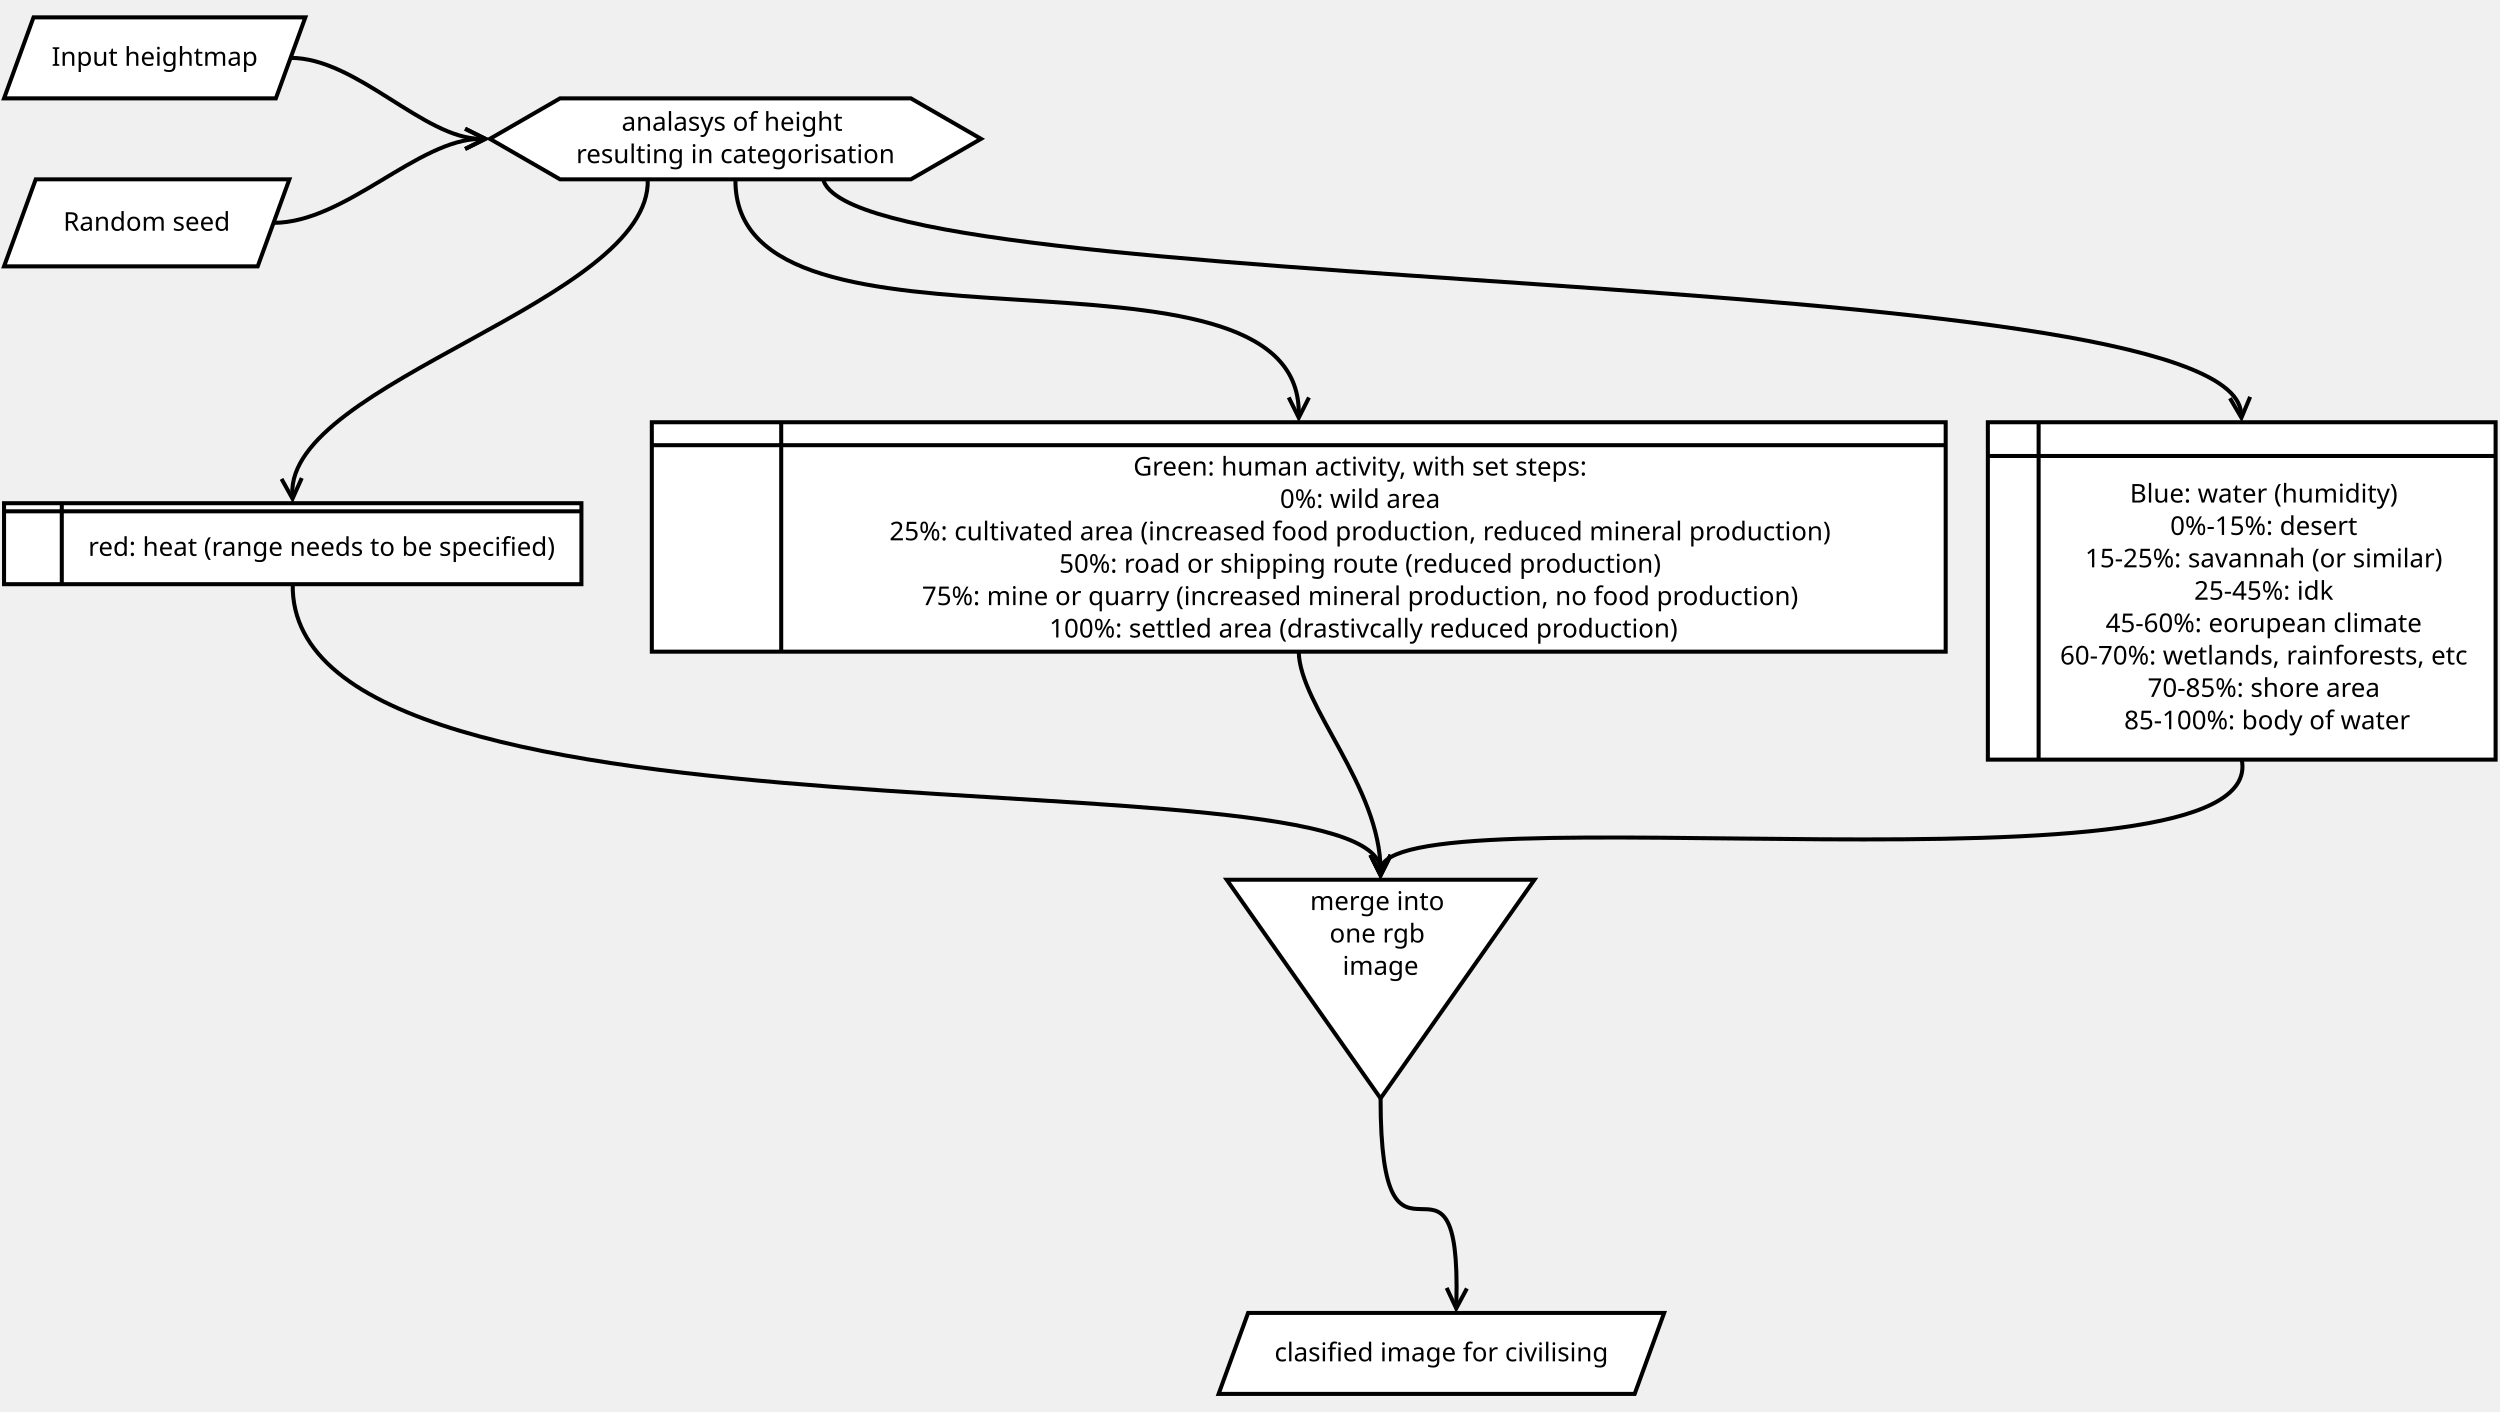
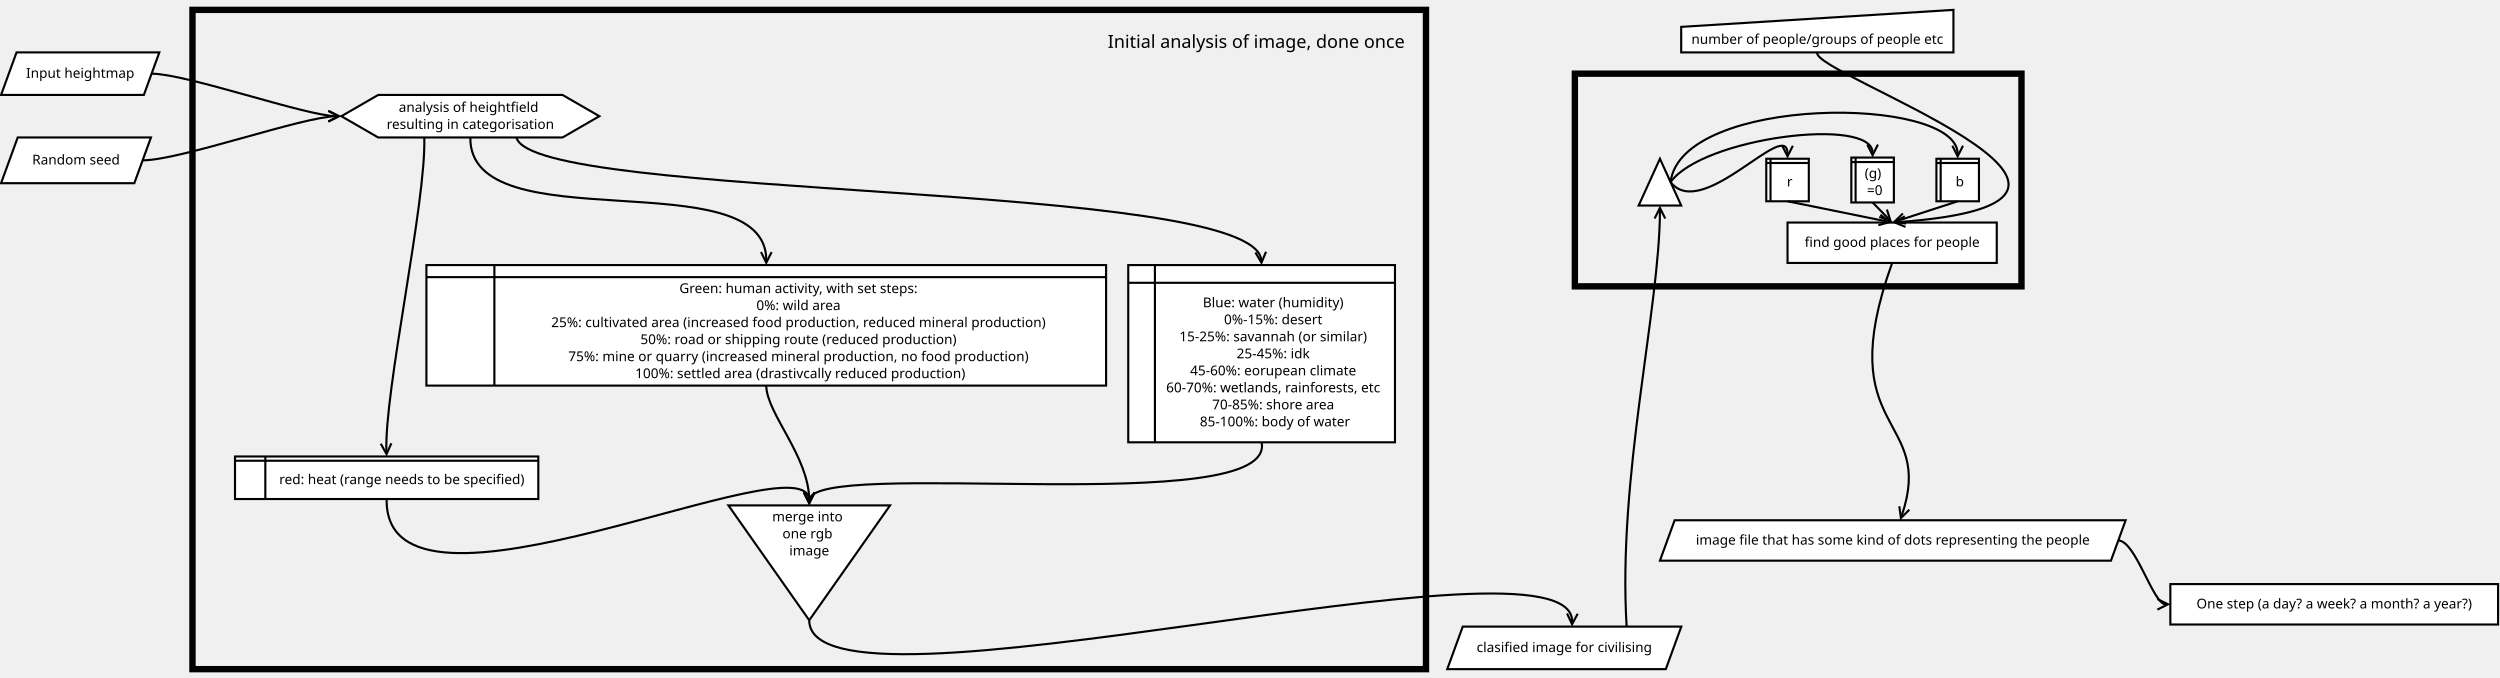
- <svg xmlns="http://www.w3.org/2000/svg" width="62cm" height="35cm" viewBox="-2 -1 1235 682">
+ <svg xmlns="http://www.w3.org/2000/svg" width="118cm" height="32cm" viewBox="19 36 2351 627">
  <g id="Background">
-     <g>
-       <polygon style="fill: #ffffff; fill-opacity: 1; stroke-opacity: 1; stroke-width: 2; stroke: #000000" fill-rule="evenodd" points="14.559,0 148.832,0 134.274,40 0,40 " />
-       <text font-size="12.8" style="fill: #000000; fill-opacity: 1; stroke: none;text-anchor:middle;font-family:sans-serif;font-style:normal;font-weight:normal" x="74.416" y="23.9">
-         <tspan x="74.416" y="23.9">Input heightmap</tspan>
-       </text>
-     </g>
-     <g>
-       <polygon style="fill: #ffffff; fill-opacity: 1; stroke-opacity: 1; stroke-width: 2; stroke: #000000" fill-rule="evenodd" points="15.651,80 140.951,80 125.301,123 0,123 " />
-       <text font-size="12.8" style="fill: #000000; fill-opacity: 1; stroke: none;text-anchor:middle;font-family:sans-serif;font-style:normal;font-weight:normal" x="70.476" y="105.4">
-         <tspan x="70.476" y="105.4">Random seed</tspan>
-       </text>
-     </g>
-     <g>
-       <path style="fill: #ffffff; fill-opacity: 1; stroke-opacity: 1; stroke-width: 2; stroke: #000000" fill-rule="evenodd" d="M 274.66 40 L 447.96,40 L 482.62,60 L 447.96,80 L 274.66,80 L 240,60 L 274.66,40z" />
-       <text font-size="12.8" style="fill: #000000; fill-opacity: 1; stroke: none;text-anchor:middle;font-family:sans-serif;font-style:normal;font-weight:normal" x="361.31" y="56">
-         <tspan x="361.31" y="56">analasys of height</tspan>
-         <tspan x="361.31" y="72">resulting in categorisation</tspan>
-       </text>
-     </g>
-     <g>
-       <path style="fill: none; stroke-opacity: 1; stroke-width: 2; stroke: #000000" d="M 141.553 20 C 174.237,20 207.316,60 235.528,60" />
-       <polyline style="fill: none; stroke-opacity: 1; stroke-width: 2; stroke: #000000" points="227.764,65 237.764,60 227.764,55 " />
-     </g>
-     <g>
-       <path style="fill: none; stroke-opacity: 1; stroke-width: 2; stroke: #000000" d="M 133.126 101.5 C 168.608,101.5 204.518,60 235.528,60" />
-       <polyline style="fill: none; stroke-opacity: 1; stroke-width: 2; stroke: #000000" points="227.764,65 237.764,60 227.764,55 " />
-     </g>
-     <g>
-       <rect style="fill: #ffffff; fill-opacity: 1; stroke-opacity: 1; stroke-width: 2; stroke: #000000" x="0" y="240" width="285.222" height="40" rx="0" ry="0" />
-       <line style="fill: none; stroke-opacity: 1; stroke-width: 2; stroke: #000000" x1="28.522" y1="240" x2="28.522" y2="280" />
-       <line style="fill: none; stroke-opacity: 1; stroke-width: 2; stroke: #000000" x1="0" y1="244" x2="285.222" y2="244" />
-       <text font-size="12.8" style="fill: #000000; fill-opacity: 1; stroke: none;text-anchor:middle;font-family:sans-serif;font-style:normal;font-weight:normal" x="156.872" y="266">
-         <tspan x="156.872" y="266">red: heat (range needs to be specified)</tspan>
-       </text>
-     </g>
-     <g>
-       <rect style="fill: #ffffff; fill-opacity: 1; stroke-opacity: 1; stroke-width: 2; stroke: #000000" x="320" y="200" width="639.167" height="113.333" rx="0" ry="0" />
-       <line style="fill: none; stroke-opacity: 1; stroke-width: 2; stroke: #000000" x1="383.917" y1="200" x2="383.917" y2="313.333" />
-       <line style="fill: none; stroke-opacity: 1; stroke-width: 2; stroke: #000000" x1="320" y1="211.333" x2="959.167" y2="211.333" />
-       <text font-size="12.8" style="fill: #000000; fill-opacity: 1; stroke: none;text-anchor:middle;font-family:sans-serif;font-style:normal;font-weight:normal" x="671.542" y="226.333">
-         <tspan x="671.542" y="226.333">Green: human activity, with set steps:</tspan>
-         <tspan x="671.542" y="242.333">0%: wild area</tspan>
-         <tspan x="671.542" y="258.333">25%: cultivated area (increased food production, reduced mineral production)</tspan>
-         <tspan x="671.542" y="274.333">50%: road or shipping route (reduced production)</tspan>
-         <tspan x="671.542" y="290.333">75%: mine or quarry (increased mineral production, no food production)</tspan>
-         <tspan x="671.542" y="306.333">100%: settled area (drastivcally reduced production)</tspan>
-       </text>
-     </g>
-     <g>
-       <rect style="fill: #ffffff; fill-opacity: 1; stroke-opacity: 1; stroke-width: 2; stroke: #000000" x="980" y="200" width="250.833" height="166.667" rx="0" ry="0" />
-       <line style="fill: none; stroke-opacity: 1; stroke-width: 2; stroke: #000000" x1="1005.08" y1="200" x2="1005.08" y2="366.667" />
-       <line style="fill: none; stroke-opacity: 1; stroke-width: 2; stroke: #000000" x1="980" y1="216.667" x2="1230.83" y2="216.667" />
-       <text font-size="12.8" style="fill: #000000; fill-opacity: 1; stroke: none;text-anchor:middle;font-family:sans-serif;font-style:normal;font-weight:normal" x="1117.96" y="239.667">
-         <tspan x="1117.96" y="239.667">Blue: water (humidity)</tspan>
-         <tspan x="1117.96" y="255.667">0%-15%: desert</tspan>
-         <tspan x="1117.96" y="271.667">15-25%: savannah (or similar)</tspan>
-         <tspan x="1117.96" y="287.667">25-45%: idk</tspan>
-         <tspan x="1117.96" y="303.667">45-60%: eorupean climate</tspan>
-         <tspan x="1117.96" y="319.667">60-70%: wetlands, rainforests, etc</tspan>
-         <tspan x="1117.96" y="335.667">70-85%: shore area</tspan>
-         <tspan x="1117.96" y="351.667">85-100%: body of water</tspan>
-       </text>
-     </g>
-     <g>
-       <path style="fill: none; stroke-opacity: 1; stroke-width: 2; stroke: #000000" d="M 317.985 80 C 320,140 140,180 142.417,235.532" />
-       <polyline style="fill: none; stroke-opacity: 1; stroke-width: 2; stroke: #000000" points="137.084,227.993 142.514,237.766 147.074,227.558 " />
-     </g>
-     <g>
-       <path style="fill: none; stroke-opacity: 1; stroke-width: 2; stroke: #000000" d="M 361.31 80 C 360,180 640,100 639.602,195.528" />
-       <polyline style="fill: none; stroke-opacity: 1; stroke-width: 2; stroke: #000000" points="634.634,187.743 639.593,197.764 644.634,187.785 " />
-     </g>
-     <g>
-       <path style="fill: none; stroke-opacity: 1; stroke-width: 2; stroke: #000000" d="M 404.635 80 C 420,140 1100,120 1105.11,195.538" />
-       <polyline style="fill: none; stroke-opacity: 1; stroke-width: 2; stroke: #000000" points="1099.6,188.13 1105.27,197.769 1109.58,187.454 " />
-     </g>
-     <g>
-       <polygon style="fill: #ffffff; fill-opacity: 1; stroke-opacity: 1; stroke-width: 2; stroke: #000000" fill-rule="evenodd" points="604,426 756,426 680,534 " />
-       <text font-size="12.8" style="fill: #000000; fill-opacity: 1; stroke: none;text-anchor:middle;font-family:sans-serif;font-style:normal;font-weight:normal" x="680" y="441">
-         <tspan x="680" y="441">merge into</tspan>
-         <tspan x="680" y="457">one rgb</tspan>
-         <tspan x="680" y="473">image</tspan>
-       </text>
-     </g>
-     <g>
-       <path style="fill: none; stroke-opacity: 1; stroke-width: 2; stroke: #000000" d="M 142.611 280 C 140,420 680,360 680,421.528" />
-       <polyline style="fill: none; stroke-opacity: 1; stroke-width: 2; stroke: #000000" points="675,413.764 680,423.764 685,413.764 " />
-     </g>
-     <g>
-       <path style="fill: none; stroke-opacity: 1; stroke-width: 2; stroke: #000000" d="M 639.583 313.333 C 640,340 680,380 680,421.528" />
-       <polyline style="fill: none; stroke-opacity: 1; stroke-width: 2; stroke: #000000" points="675,413.764 680,423.764 685,413.764 " />
-     </g>
-     <g>
-       <path style="fill: none; stroke-opacity: 1; stroke-width: 2; stroke: #000000" d="M 1105.42 366.667 C 1120,440 680,380 680,421.528" />
-       <polyline style="fill: none; stroke-opacity: 1; stroke-width: 2; stroke: #000000" points="675,413.764 680,423.764 685,413.764 " />
-     </g>
-     <g>
-       <polygon style="fill: #ffffff; fill-opacity: 1; stroke-opacity: 1; stroke-width: 2; stroke: #000000" fill-rule="evenodd" points="614.559,640 820.082,640 805.524,680 600,680 " />
-       <text font-size="12.8" style="fill: #000000; fill-opacity: 1; stroke: none;text-anchor:middle;font-family:sans-serif;font-style:normal;font-weight:normal" x="710.041" y="663.9">
-         <tspan x="710.041" y="663.9">clasified image for civilising</tspan>
-       </text>
-     </g>
-     <g>
-       <path style="fill: none; stroke-opacity: 1; stroke-width: 2; stroke: #000000" d="M 680 534 C 680,640 720,540 717.44,635.529" />
-       <polyline style="fill: none; stroke-opacity: 1; stroke-width: 2; stroke: #000000" points="712.65,627.634 717.38,637.765 722.647,627.902 " />
+     <rect style="fill: none; stroke-opacity: 1; stroke-width: 6; stroke: #000000" x="200" y="40" width="1160" height="620" rx="0" ry="0" />
+     <g>
+       <polygon style="fill: #ffffff; fill-opacity: 1; stroke-opacity: 1; stroke-width: 2; stroke: #000000" fill-rule="evenodd" points="34.559,80 168.832,80 154.274,120 20,120 " />
+       <text font-size="12.8" style="fill: #000000; fill-opacity: 1; stroke: none;text-anchor:middle;font-family:sans-serif;font-style:normal;font-weight:normal" x="94.416" y="103.9">
+         <tspan x="94.416" y="103.9">Input heightmap</tspan>
+       </text>
+     </g>
+     <g>
+       <polygon style="fill: #ffffff; fill-opacity: 1; stroke-opacity: 1; stroke-width: 2; stroke: #000000" fill-rule="evenodd" points="35.651,160 160.951,160 145.301,203 20,203 " />
+       <text font-size="12.8" style="fill: #000000; fill-opacity: 1; stroke: none;text-anchor:middle;font-family:sans-serif;font-style:normal;font-weight:normal" x="90.476" y="185.4">
+         <tspan x="90.476" y="185.4">Random seed</tspan>
+       </text>
+     </g>
+     <g>
+       <path style="fill: #ffffff; fill-opacity: 1; stroke-opacity: 1; stroke-width: 2; stroke: #000000" fill-rule="evenodd" d="M 374.66 120 L 547.96,120 L 582.62,140 L 547.96,160 L 374.66,160 L 340,140 L 374.66,120z" />
+       <text font-size="12.8" style="fill: #000000; fill-opacity: 1; stroke: none;text-anchor:middle;font-family:sans-serif;font-style:normal;font-weight:normal" x="461.31" y="136">
+         <tspan x="461.31" y="136">analysis of heightfield</tspan>
+         <tspan x="461.31" y="152">resulting in categorisation</tspan>
+       </text>
+     </g>
+     <g>
+       <path style="fill: none; stroke-opacity: 1; stroke-width: 2; stroke: #000000" d="M 161.553 100 C 194.237,100 307.316,140 335.528,140" />
+       <polyline style="fill: none; stroke-opacity: 1; stroke-width: 2; stroke: #000000" points="327.764,145 337.764,140 327.764,135 " />
+     </g>
+     <g>
+       <path style="fill: none; stroke-opacity: 1; stroke-width: 2; stroke: #000000" d="M 153.126 181.5 C 188.608,181.5 304.518,140 335.528,140" />
+       <polyline style="fill: none; stroke-opacity: 1; stroke-width: 2; stroke: #000000" points="327.764,145 337.764,140 327.764,135 " />
+     </g>
+     <g>
+       <rect style="fill: #ffffff; fill-opacity: 1; stroke-opacity: 1; stroke-width: 2; stroke: #000000" x="240" y="460" width="285.222" height="40" rx="0" ry="0" />
+       <line style="fill: none; stroke-opacity: 1; stroke-width: 2; stroke: #000000" x1="268.522" y1="460" x2="268.522" y2="500" />
+       <line style="fill: none; stroke-opacity: 1; stroke-width: 2; stroke: #000000" x1="240" y1="464" x2="525.222" y2="464" />
+       <text font-size="12.8" style="fill: #000000; fill-opacity: 1; stroke: none;text-anchor:middle;font-family:sans-serif;font-style:normal;font-weight:normal" x="396.872" y="486">
+         <tspan x="396.872" y="486">red: heat (range needs to be specified)</tspan>
+       </text>
+     </g>
+     <g>
+       <rect style="fill: #ffffff; fill-opacity: 1; stroke-opacity: 1; stroke-width: 2; stroke: #000000" x="420" y="280" width="639.167" height="113.333" rx="0" ry="0" />
+       <line style="fill: none; stroke-opacity: 1; stroke-width: 2; stroke: #000000" x1="483.917" y1="280" x2="483.917" y2="393.333" />
+       <line style="fill: none; stroke-opacity: 1; stroke-width: 2; stroke: #000000" x1="420" y1="291.333" x2="1059.17" y2="291.333" />
+       <text font-size="12.8" style="fill: #000000; fill-opacity: 1; stroke: none;text-anchor:middle;font-family:sans-serif;font-style:normal;font-weight:normal" x="771.542" y="306.333">
+         <tspan x="771.542" y="306.333">Green: human activity, with set steps:</tspan>
+         <tspan x="771.542" y="322.333">0%: wild area</tspan>
+         <tspan x="771.542" y="338.333">25%: cultivated area (increased food production, reduced mineral production)</tspan>
+         <tspan x="771.542" y="354.333">50%: road or shipping route (reduced production)</tspan>
+         <tspan x="771.542" y="370.333">75%: mine or quarry (increased mineral production, no food production)</tspan>
+         <tspan x="771.542" y="386.333">100%: settled area (drastivcally reduced production)</tspan>
+       </text>
+     </g>
+     <g>
+       <rect style="fill: #ffffff; fill-opacity: 1; stroke-opacity: 1; stroke-width: 2; stroke: #000000" x="1080" y="280" width="250.833" height="166.667" rx="0" ry="0" />
+       <line style="fill: none; stroke-opacity: 1; stroke-width: 2; stroke: #000000" x1="1105.08" y1="280" x2="1105.08" y2="446.667" />
+       <line style="fill: none; stroke-opacity: 1; stroke-width: 2; stroke: #000000" x1="1080" y1="296.667" x2="1330.83" y2="296.667" />
+       <text font-size="12.8" style="fill: #000000; fill-opacity: 1; stroke: none;text-anchor:middle;font-family:sans-serif;font-style:normal;font-weight:normal" x="1217.96" y="319.667">
+         <tspan x="1217.96" y="319.667">Blue: water (humidity)</tspan>
+         <tspan x="1217.96" y="335.667">0%-15%: desert</tspan>
+         <tspan x="1217.96" y="351.667">15-25%: savannah (or similar)</tspan>
+         <tspan x="1217.96" y="367.667">25-45%: idk</tspan>
+         <tspan x="1217.96" y="383.667">45-60%: eorupean climate</tspan>
+         <tspan x="1217.96" y="399.667">60-70%: wetlands, rainforests, etc</tspan>
+         <tspan x="1217.96" y="415.667">70-85%: shore area</tspan>
+         <tspan x="1217.96" y="431.667">85-100%: body of water</tspan>
+       </text>
+     </g>
+     <g>
+       <path style="fill: none; stroke-opacity: 1; stroke-width: 2; stroke: #000000" d="M 417.985 160 C 420,220 380,400 382.417,455.532" />
+       <polyline style="fill: none; stroke-opacity: 1; stroke-width: 2; stroke: #000000" points="377.084,447.993 382.514,457.766 387.074,447.558 " />
+     </g>
+     <g>
+       <path style="fill: none; stroke-opacity: 1; stroke-width: 2; stroke: #000000" d="M 461.31 160 C 460,260 740,180 739.602,275.528" />
+       <polyline style="fill: none; stroke-opacity: 1; stroke-width: 2; stroke: #000000" points="734.634,267.743 739.593,277.764 744.634,267.785 " />
+     </g>
+     <g>
+       <path style="fill: none; stroke-opacity: 1; stroke-width: 2; stroke: #000000" d="M 504.635 160 C 520,220 1200,200 1205.11,275.538" />
+       <polyline style="fill: none; stroke-opacity: 1; stroke-width: 2; stroke: #000000" points="1199.6,268.13 1205.27,277.769 1209.58,267.454 " />
+     </g>
+     <g>
+       <polygon style="fill: #ffffff; fill-opacity: 1; stroke-opacity: 1; stroke-width: 2; stroke: #000000" fill-rule="evenodd" points="704,506 856,506 780,614 " />
+       <text font-size="12.8" style="fill: #000000; fill-opacity: 1; stroke: none;text-anchor:middle;font-family:sans-serif;font-style:normal;font-weight:normal" x="780" y="521">
+         <tspan x="780" y="521">merge into</tspan>
+         <tspan x="780" y="537">one rgb</tspan>
+         <tspan x="780" y="553">image</tspan>
+       </text>
+     </g>
+     <g>
+       <path style="fill: none; stroke-opacity: 1; stroke-width: 2; stroke: #000000" d="M 382.611 500 C 380,640 780,440 780,501.528" />
+       <polyline style="fill: none; stroke-opacity: 1; stroke-width: 2; stroke: #000000" points="775,493.764 780,503.764 785,493.764 " />
+     </g>
+     <g>
+       <path style="fill: none; stroke-opacity: 1; stroke-width: 2; stroke: #000000" d="M 739.583 393.333 C 740,420 780,460 780,501.528" />
+       <polyline style="fill: none; stroke-opacity: 1; stroke-width: 2; stroke: #000000" points="775,493.764 780,503.764 785,493.764 " />
+     </g>
+     <g>
+       <path style="fill: none; stroke-opacity: 1; stroke-width: 2; stroke: #000000" d="M 1205.42 446.667 C 1220,520 780,460 780,501.528" />
+       <polyline style="fill: none; stroke-opacity: 1; stroke-width: 2; stroke: #000000" points="775,493.764 780,503.764 785,493.764 " />
+     </g>
+     <g>
+       <polygon style="fill: #ffffff; fill-opacity: 1; stroke-opacity: 1; stroke-width: 2; stroke: #000000" fill-rule="evenodd" points="1394.56,620 1600.08,620 1585.52,660 1380,660 " />
+       <text font-size="12.8" style="fill: #000000; fill-opacity: 1; stroke: none;text-anchor:middle;font-family:sans-serif;font-style:normal;font-weight:normal" x="1490.04" y="643.9">
+         <tspan x="1490.04" y="643.9">clasified image for civilising</tspan>
+       </text>
+     </g>
+     <g>
+       <path style="fill: none; stroke-opacity: 1; stroke-width: 2; stroke: #000000" d="M 780 614 C 780,720 1500,520 1497.44,615.529" />
+       <polyline style="fill: none; stroke-opacity: 1; stroke-width: 2; stroke: #000000" points="1492.65,607.634 1497.38,617.765 1502.65,607.902 " />
+     </g>
+     <text font-size="12.8" style="fill: #000000; fill-opacity: 1; stroke: none;text-anchor:start;font-family:sans-serif;font-style:normal;font-weight:normal" x="780" y="350">
+       <tspan x="780" y="350" />
+     </text>
+     <text font-size="16.933" style="fill: #000000; fill-opacity: 1; stroke: none;text-anchor:end;font-family:sans-serif;font-style:normal;font-weight:normal" x="1340" y="75.75">
+       <tspan x="1340" y="75.75">Initial analysis of image, done once</tspan>
+     </text>
+     <rect style="fill: none; stroke-opacity: 1; stroke-width: 6; stroke: #000000" x="1500" y="100" width="420" height="200" rx="0" ry="0" />
+     <g>
+       <rect style="fill: #ffffff; fill-opacity: 1; stroke-opacity: 1; stroke-width: 2; stroke: #000000" x="1700" y="240" width="196.75" height="38" rx="0" ry="0" />
+       <text font-size="12.8" style="fill: #000000; fill-opacity: 1; stroke: none;text-anchor:middle;font-family:sans-serif;font-style:normal;font-weight:normal" x="1798.38" y="262.9">
+         <tspan x="1798.38" y="262.9">find good places for people</tspan>
+       </text>
+     </g>
+     <g>
+       <polygon style="fill: #ffffff; fill-opacity: 1; stroke-opacity: 1; stroke-width: 2; stroke: #000000" fill-rule="evenodd" points="1560,224 1600,224 1580,180 " />
+       <text font-size="12.8" style="fill: #000000; fill-opacity: 1; stroke: none;text-anchor:middle;font-family:sans-serif;font-style:normal;font-weight:normal" x="1580" y="217">
+         <tspan x="1580" y="217" />
+       </text>
+     </g>
+     <g>
+       <rect style="fill: #ffffff; fill-opacity: 1; stroke-opacity: 1; stroke-width: 2; stroke: #000000" x="1680" y="180" width="40" height="40" rx="0" ry="0" />
+       <line style="fill: none; stroke-opacity: 1; stroke-width: 2; stroke: #000000" x1="1684" y1="180" x2="1684" y2="220" />
+       <line style="fill: none; stroke-opacity: 1; stroke-width: 2; stroke: #000000" x1="1680" y1="184" x2="1720" y2="184" />
+       <text font-size="12.8" style="fill: #000000; fill-opacity: 1; stroke: none;text-anchor:middle;font-family:sans-serif;font-style:normal;font-weight:normal" x="1702" y="206">
+         <tspan x="1702" y="206">r</tspan>
+       </text>
+     </g>
+     <g>
+       <rect style="fill: #ffffff; fill-opacity: 1; stroke-opacity: 1; stroke-width: 2; stroke: #000000" x="1760" y="178.889" width="40" height="42.222" rx="0" ry="0" />
+       <line style="fill: none; stroke-opacity: 1; stroke-width: 2; stroke: #000000" x1="1764" y1="178.889" x2="1764" y2="221.111" />
+       <line style="fill: none; stroke-opacity: 1; stroke-width: 2; stroke: #000000" x1="1760" y1="183.111" x2="1800" y2="183.111" />
+       <text font-size="12.8" style="fill: #000000; fill-opacity: 1; stroke: none;text-anchor:middle;font-family:sans-serif;font-style:normal;font-weight:normal" x="1782" y="198.111">
+         <tspan x="1782" y="198.111">(g)</tspan>
+         <tspan x="1782" y="214.111">=0</tspan>
+       </text>
+     </g>
+     <g>
+       <rect style="fill: #ffffff; fill-opacity: 1; stroke-opacity: 1; stroke-width: 2; stroke: #000000" x="1840" y="180" width="40" height="40" rx="0" ry="0" />
+       <line style="fill: none; stroke-opacity: 1; stroke-width: 2; stroke: #000000" x1="1844" y1="180" x2="1844" y2="220" />
+       <line style="fill: none; stroke-opacity: 1; stroke-width: 2; stroke: #000000" x1="1840" y1="184" x2="1880" y2="184" />
+       <text font-size="12.8" style="fill: #000000; fill-opacity: 1; stroke: none;text-anchor:middle;font-family:sans-serif;font-style:normal;font-weight:normal" x="1862" y="206">
+         <tspan x="1862" y="206">b</tspan>
+       </text>
+     </g>
+     <g>
+       <path style="fill: none; stroke-opacity: 1; stroke-width: 2; stroke: #000000" d="M 1590 202 C 1620,240 1700,140 1700,175.528" />
+       <polyline style="fill: none; stroke-opacity: 1; stroke-width: 2; stroke: #000000" points="1695,167.764 1700,177.764 1705,167.764 " />
+     </g>
+     <g>
+       <path style="fill: none; stroke-opacity: 1; stroke-width: 2; stroke: #000000" d="M 1590 202 C 1620,160 1780,140 1780,174.417" />
+       <polyline style="fill: none; stroke-opacity: 1; stroke-width: 2; stroke: #000000" points="1775,166.653 1780,176.653 1785,166.653 " />
+     </g>
+     <g>
+       <path style="fill: none; stroke-opacity: 1; stroke-width: 2; stroke: #000000" d="M 1590 202 C 1600,120 1860,120 1860,175.528" />
+       <polyline style="fill: none; stroke-opacity: 1; stroke-width: 2; stroke: #000000" points="1855,167.764 1860,177.764 1865,167.764 " />
+     </g>
+     <g>
+       <path style="fill: none; stroke-opacity: 1; stroke-width: 2; stroke: #000000" d="M 1548.7 620 C 1540,480 1580,320 1580,228.472" />
+       <polyline style="fill: none; stroke-opacity: 1; stroke-width: 2; stroke: #000000" points="1585,236.236 1580,226.236 1575,236.236 " />
+     </g>
+     <g>
+       <line style="fill: none; stroke-opacity: 1; stroke-width: 2; stroke: #000000" x1="1700" y1="220" x2="1793.99" y2="239.109" />
+       <polyline style="fill: none; stroke-opacity: 1; stroke-width: 2; stroke: #000000" points="1785.39,242.462 1796.18,239.555 1787.38,232.662 " />
+     </g>
+     <g>
+       <line style="fill: none; stroke-opacity: 1; stroke-width: 2; stroke: #000000" x1="1780" y1="221.111" x2="1795.26" y2="236.794" />
+       <polyline style="fill: none; stroke-opacity: 1; stroke-width: 2; stroke: #000000" points="1786.26,234.716 1796.82,238.397 1793.43,227.743 " />
+     </g>
+     <g>
+       <line style="fill: none; stroke-opacity: 1; stroke-width: 2; stroke: #000000" x1="1860" y1="220" x2="1802.63" y2="238.619" />
+       <polyline style="fill: none; stroke-opacity: 1; stroke-width: 2; stroke: #000000" points="1808.47,231.467 1800.5,239.31 1811.56,240.979 " />
+     </g>
+     <g>
+       <polygon style="fill: #ffffff; fill-opacity: 1; stroke-opacity: 1; stroke-width: 2; stroke: #000000" fill-rule="evenodd" points="1593.83,520 2017.95,520 2004.12,558 1580,558 " />
+       <text font-size="12.8" style="fill: #000000; fill-opacity: 1; stroke: none;text-anchor:middle;font-family:sans-serif;font-style:normal;font-weight:normal" x="1798.98" y="542.9">
+         <tspan x="1798.98" y="542.9">image file that has some kind of dots representing the people</tspan>
+       </text>
+     </g>
+     <g>
+       <path style="fill: none; stroke-opacity: 1; stroke-width: 2; stroke: #000000" d="M 1798.38 278 C 1740,440 1840,420 1807.34,515.767" />
+       <polyline style="fill: none; stroke-opacity: 1; stroke-width: 2; stroke: #000000" points="1805.11,506.805 1806.61,517.884 1814.57,510.033 " />
+     </g>
+     <g>
+       <rect style="fill: #ffffff; fill-opacity: 1; stroke-opacity: 1; stroke-width: 2; stroke: #000000" x="2060" y="580" width="308.2" height="38" rx="0" ry="0" />
+       <text font-size="12.8" style="fill: #000000; fill-opacity: 1; stroke: none;text-anchor:middle;font-family:sans-serif;font-style:normal;font-weight:normal" x="2214.1" y="602.9">
+         <tspan x="2214.1" y="602.9">One step (a day? a week? a month? a year?)</tspan>
+       </text>
+     </g>
+     <g>
+       <path style="fill: #ffffff; fill-opacity: 1; stroke-opacity: 1; stroke-width: 2; stroke: #000000" fill-rule="evenodd" d="M 1600 56 L 1856,40 L 1856,80 L 1600,80 L 1600,56z" />
+       <text font-size="12.8" style="fill: #000000; fill-opacity: 1; stroke: none;text-anchor:middle;font-family:sans-serif;font-style:normal;font-weight:normal" x="1728" y="72">
+         <tspan x="1728" y="72">number of people/groups of people etc</tspan>
+       </text>
+     </g>
+     <g>
+       <path style="fill: none; stroke-opacity: 1; stroke-width: 2; stroke: #000000" d="M 1728 80 C 1720,100 2080,220 1802.84,239.683" />
+       <polyline style="fill: none; stroke-opacity: 1; stroke-width: 2; stroke: #000000" points="1810.23,234.146 1800.61,239.842 1810.93,244.121 " />
+     </g>
+     <g>
+       <path style="fill: none; stroke-opacity: 1; stroke-width: 2; stroke: #000000" d="M 2011.04 539 C 2027.29,539 2043.74,599 2055.53,599" />
+       <polyline style="fill: none; stroke-opacity: 1; stroke-width: 2; stroke: #000000" points="2047.76,604 2057.76,599 2047.76,594 " />
    </g>
  </g>
</svg>
